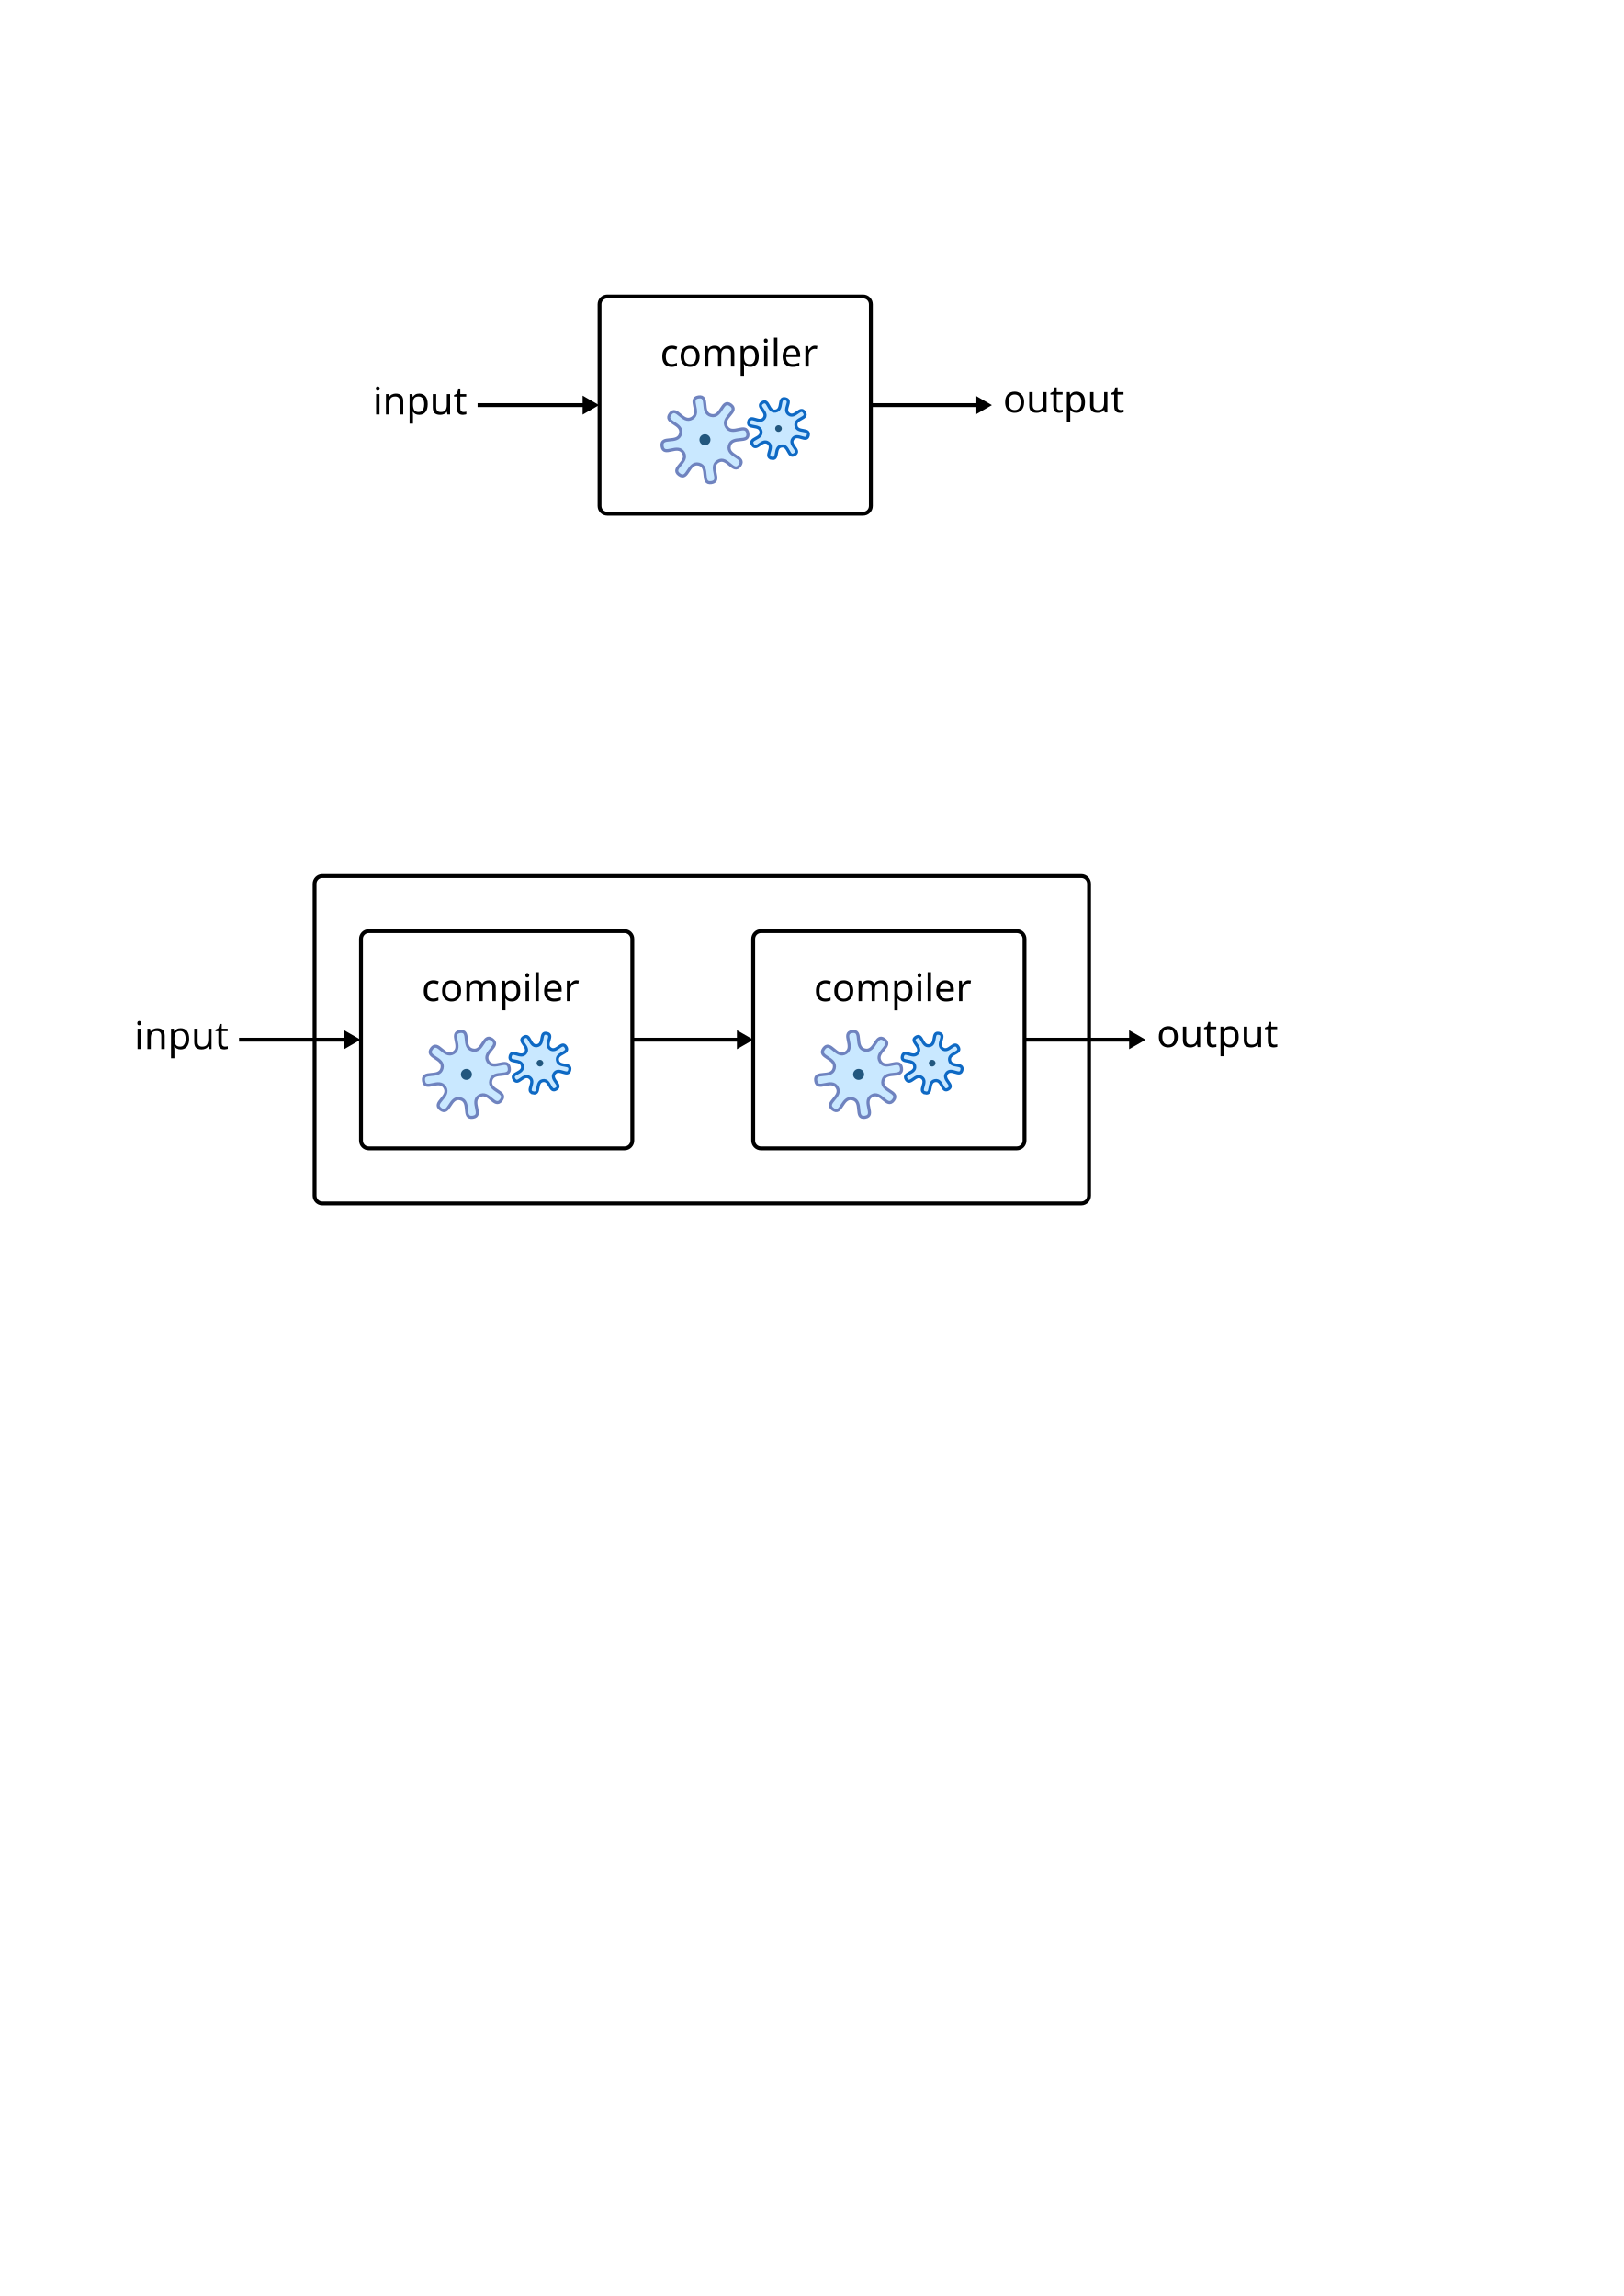
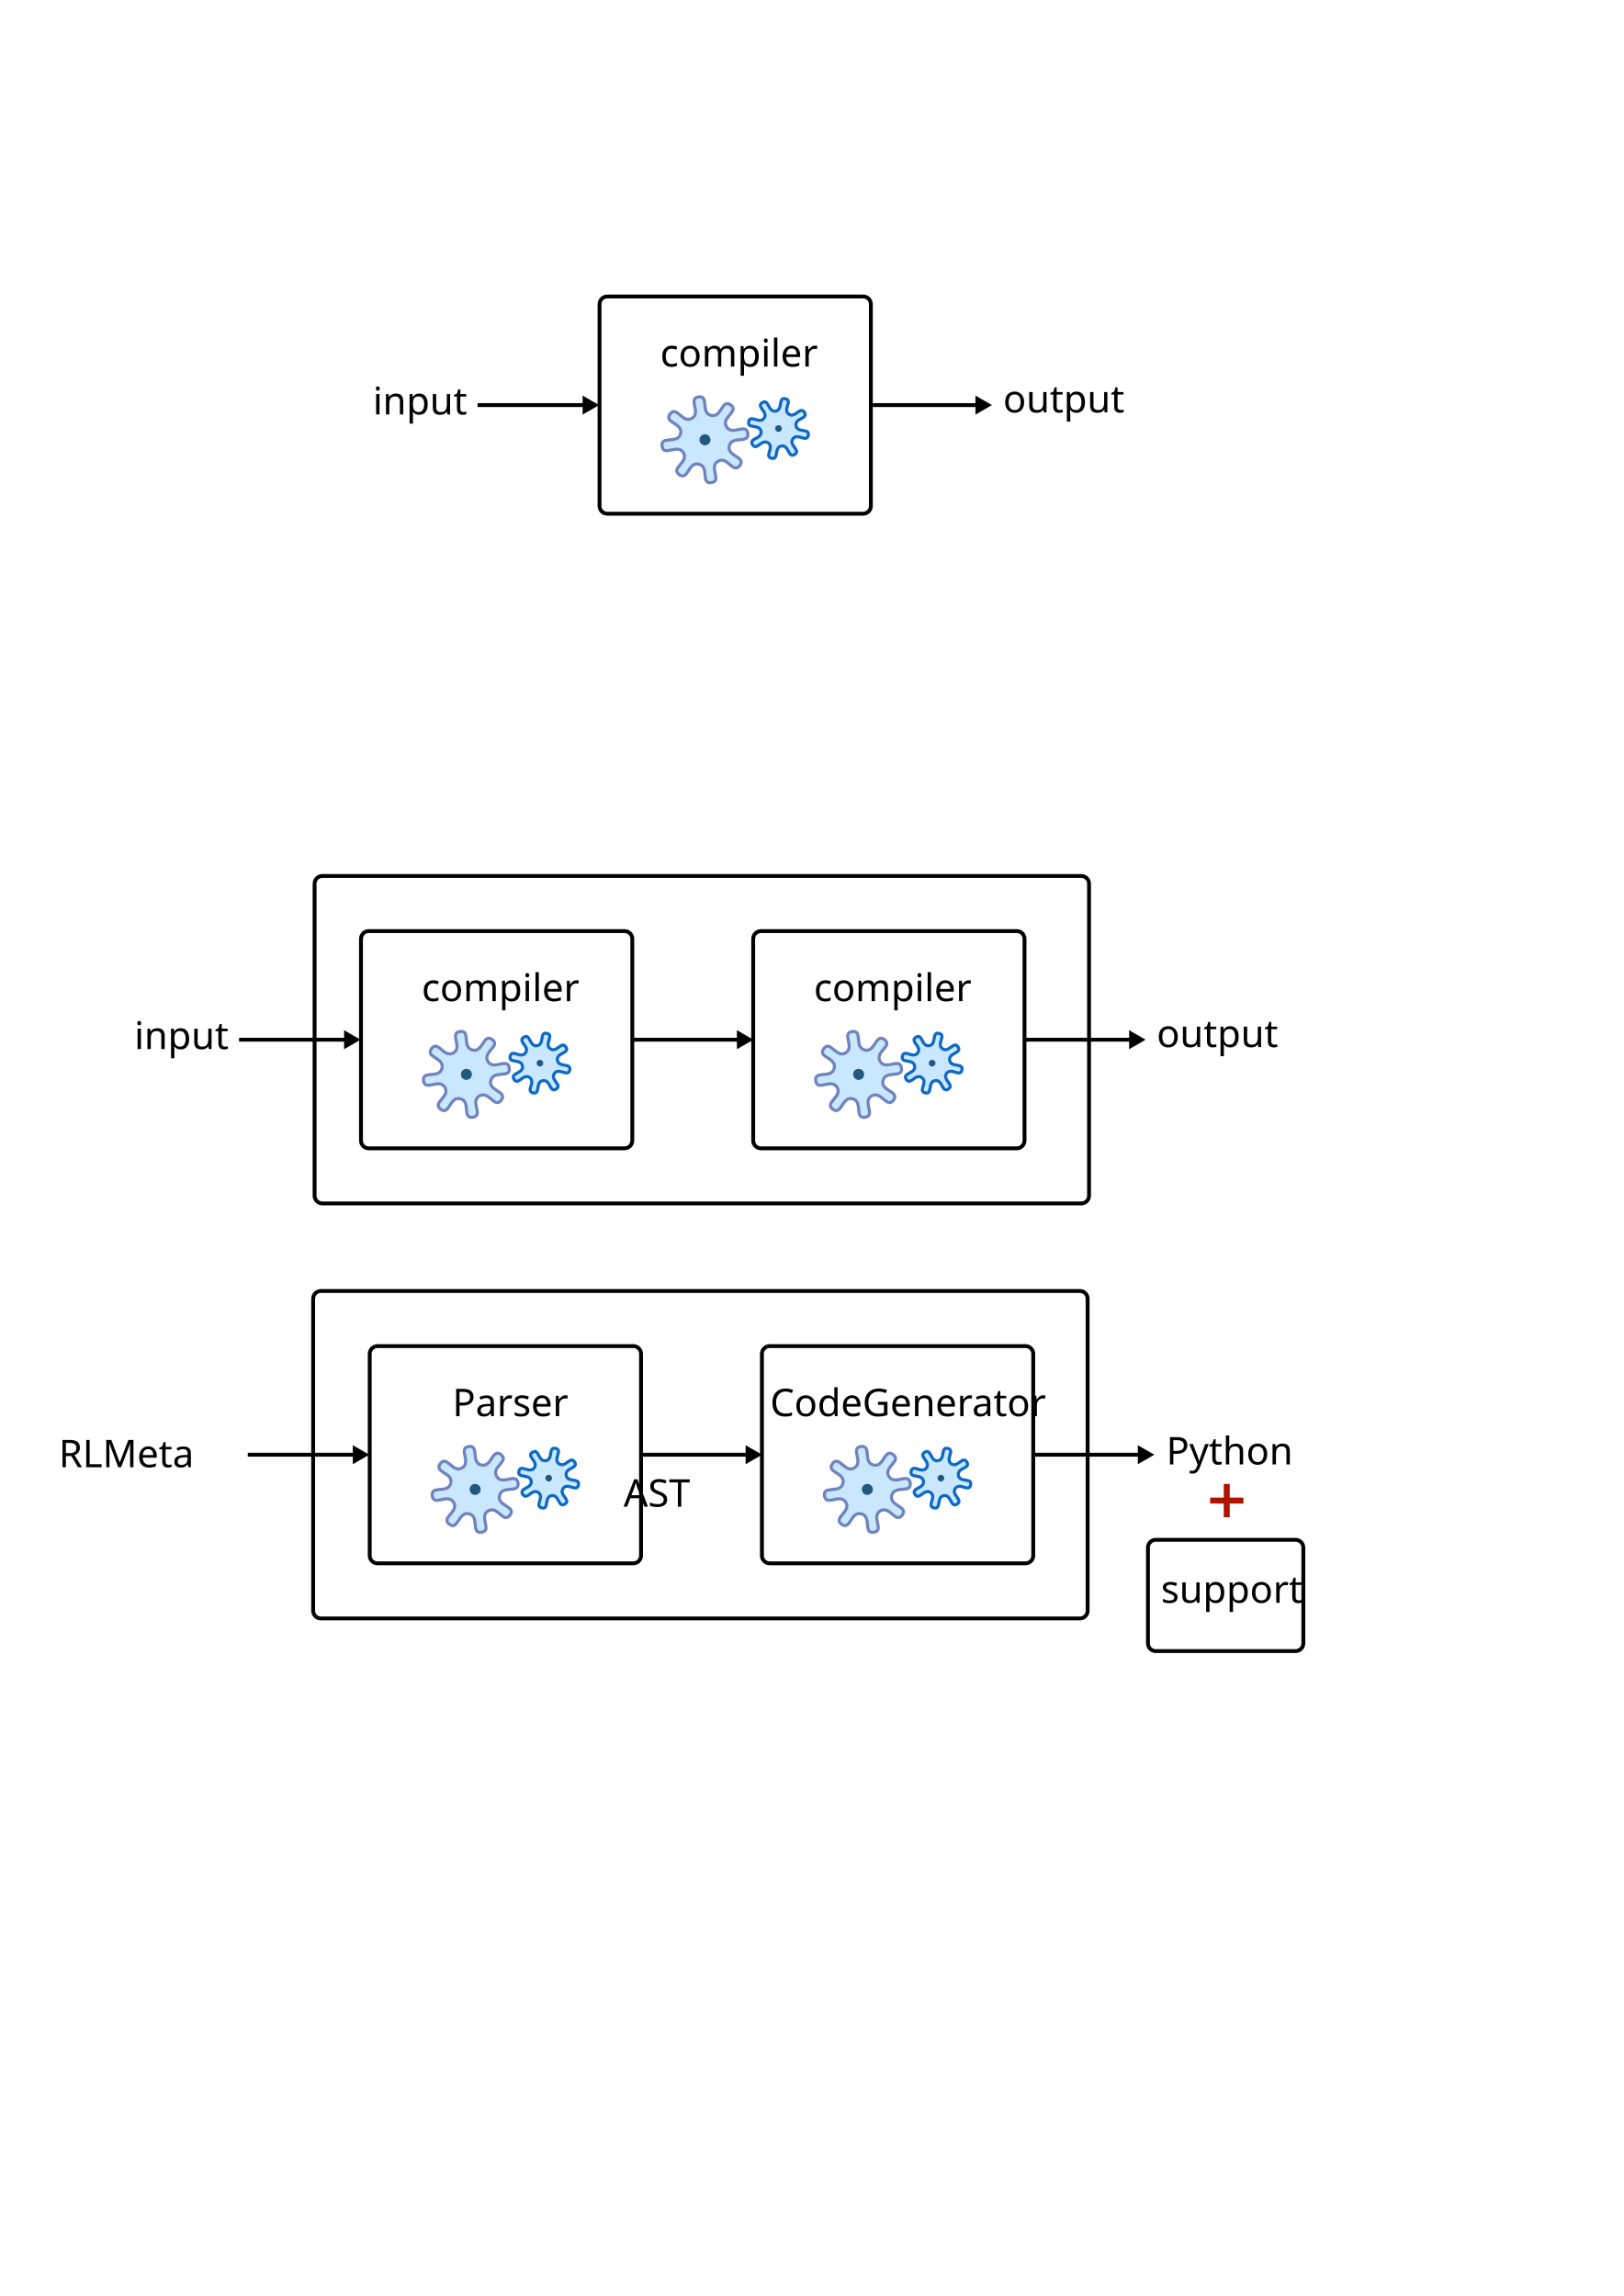
<svg xmlns="http://www.w3.org/2000/svg" width="210mm" height="297mm" viewBox="0 0 210 297" version="1.1" id="svg8">
  <defs id="defs2">
+     <marker orient="auto" refY="0.0" refX="0.0" id="marker4794" style="overflow:visible">
+       <path id="path4792" d="M 5.77,0.0 L -2.88,5.0 L -2.88,-5.0 L 5.77,0.0 z " style="fill-rule:evenodd;stroke:#000000;stroke-width:1pt;stroke-opacity:1;fill:#000000;fill-opacity:1" transform="scale(0.4)" />
+     </marker>
+     <marker style="overflow:visible" id="marker4703" refX="0.0" refY="0.0" orient="auto">
+       <path transform="scale(0.4)" style="fill-rule:evenodd;stroke:#000000;stroke-width:1pt;stroke-opacity:1;fill:#000000;fill-opacity:1" d="M 5.77,0.0 L -2.88,5.0 L -2.88,-5.0 L 5.77,0.0 z " id="path4701" />
+     </marker>
+     <marker style="overflow:visible" id="marker4533" refX="0.0" refY="0.0" orient="auto">
+       <path transform="scale(0.4)" style="fill-rule:evenodd;stroke:#000000;stroke-width:1pt;stroke-opacity:1;fill:#000000;fill-opacity:1" d="M 5.77,0.0 L -2.88,5.0 L -2.88,-5.0 L 5.77,0.0 z " id="path4531" />
+     </marker>
    <marker orient="auto" refY="0.0" refX="0.0" id="marker7559" style="overflow:visible">
      <path id="path7557" d="M 5.77,0.0 L -2.88,5.0 L -2.88,-5.0 L 5.77,0.0 z " style="fill-rule:evenodd;stroke:#000000;stroke-width:1pt;stroke-opacity:1;fill:#000000;fill-opacity:1" transform="scale(0.4)" />
    </marker>
    <marker style="overflow:visible" id="marker7549" refX="0.0" refY="0.0" orient="auto">
      <path transform="scale(0.4)" style="fill-rule:evenodd;stroke:#000000;stroke-width:1pt;stroke-opacity:1;fill:#000000;fill-opacity:1" d="M 5.77,0.0 L -2.88,5.0 L -2.88,-5.0 L 5.77,0.0 z " id="path7547" />
    </marker>
    <marker orient="auto" refY="0.0" refX="0.0" id="marker7486" style="overflow:visible">
      <path id="path7484" d="M 5.77,0.0 L -2.88,5.0 L -2.88,-5.0 L 5.77,0.0 z " style="fill-rule:evenodd;stroke:#000000;stroke-width:1pt;stroke-opacity:1;fill:#000000;fill-opacity:1" transform="scale(0.4)" />
    </marker>
    <marker style="overflow:visible" id="marker6704" refX="0.0" refY="0.0" orient="auto">
      <path transform="scale(0.4)" style="fill-rule:evenodd;stroke:#000000;stroke-width:1pt;stroke-opacity:1;fill:#000000;fill-opacity:1" d="M 5.77,0.0 L -2.88,5.0 L -2.88,-5.0 L 5.77,0.0 z " id="path6702" />
    </marker>
    <marker style="overflow:visible" id="marker4810" refX="0.0" refY="0.0" orient="auto">
      <path transform="scale(0.4)" style="fill-rule:evenodd;stroke:#000000;stroke-width:1pt;stroke-opacity:1;fill:#000000;fill-opacity:1" d="M 5.77,0.0 L -2.88,5.0 L -2.88,-5.0 L 5.77,0.0 z " id="path4808" />
    </marker>
    <marker orient="auto" refY="0.0" refX="0.0" id="TriangleOutM" style="overflow:visible">
      <path id="path4437" d="M 5.77,0.0 L -2.88,5.0 L -2.88,-5.0 L 5.77,0.0 z " style="fill-rule:evenodd;stroke:#000000;stroke-width:1pt;stroke-opacity:1;fill:#000000;fill-opacity:1" transform="scale(0.4)" />
    </marker>
    <marker orient="auto" refY="0.0" refX="0.0" id="marker4576" style="overflow:visible;">
      <path id="path4574" style="fill-rule:evenodd;stroke-width:0.625;stroke-linejoin:round;stroke:#000000;stroke-opacity:1;fill:#000000;fill-opacity:1" d="M 8.719,4.034 L -2.207,0.016 L 8.719,-4.002 C 6.973,-1.63 6.983,1.616 8.719,4.034 z " transform="scale(1.1) rotate(180) translate(1,0)" />
    </marker>
    <marker orient="auto" refY="0.0" refX="0.0" id="Arrow2Lend" style="overflow:visible;">
      <path id="path4313" style="fill-rule:evenodd;stroke-width:0.625;stroke-linejoin:round;stroke:#000000;stroke-opacity:1;fill:#000000;fill-opacity:1" d="M 8.719,4.034 L -2.207,0.016 L 8.719,-4.002 C 6.973,-1.63 6.983,1.616 8.719,4.034 z " transform="scale(1.1) rotate(180) translate(1,0)" />
    </marker>
  </defs>
  <g id="layer1">
    <g id="g7396" transform="translate(0.07142421,-25.49081)">
      <rect ry="1" rx="1" y="63.841" x="77.47" height="28.1" width="35.09" id="rect4286" style="fill:none;stroke:#000000;stroke-width:0.5;stroke-miterlimit:4;stroke-dasharray:none" />
      <path id="path4290" d="m 61.697,77.892 h 14.294" style="fill:none;fill-rule:evenodd;stroke:#000000;stroke-width:0.5;stroke-linecap:butt;stroke-linejoin:miter;stroke-miterlimit:4;stroke-dasharray:none;stroke-opacity:1;marker-end:url(#TriangleOutM)" />
      <path style="fill:none;fill-rule:evenodd;stroke:#000000;stroke-width:0.5;stroke-linecap:butt;stroke-linejoin:miter;stroke-miterlimit:4;stroke-dasharray:none;stroke-opacity:1;marker-end:url(#marker4810)" d="m 112.503,77.892 h 14.294" id="path4806" />
      <text id="text6676" y="79.102" x="48.153" style="font-style:normal;font-variant:normal;font-weight:normal;font-stretch:normal;font-size:4.939px;line-height:125%;font-family:'Abyssinica SIL';-inkscape-font-specification:'Abyssinica SIL, Normal';font-variant-ligatures:normal;font-variant-caps:normal;font-variant-numeric:normal;font-feature-settings:normal;text-align:start;letter-spacing:0px;word-spacing:0px;writing-mode:lr-tb;text-anchor:start;fill:#000000;fill-opacity:1;stroke:none;stroke-width:0.265px;stroke-linecap:butt;stroke-linejoin:miter;stroke-opacity:1" xml:space="preserve">
        <tspan style="font-style:normal;font-variant:normal;font-weight:normal;font-stretch:normal;font-size:4.939px;font-family:'Abyssinica SIL';-inkscape-font-specification:'Abyssinica SIL, Normal';font-variant-ligatures:normal;font-variant-caps:normal;font-variant-numeric:normal;font-feature-settings:normal;text-align:start;writing-mode:lr-tb;text-anchor:start;stroke-width:0.265px" y="79.102" x="48.153" id="tspan6674">input</tspan>
      </text>
      <text xml:space="preserve" style="font-style:normal;font-variant:normal;font-weight:normal;font-stretch:normal;font-size:4.939px;line-height:125%;font-family:'Abyssinica SIL';-inkscape-font-specification:'Abyssinica SIL, Normal';font-variant-ligatures:normal;font-variant-caps:normal;font-variant-numeric:normal;font-feature-settings:normal;text-align:start;letter-spacing:0px;word-spacing:0px;writing-mode:lr-tb;text-anchor:start;fill:#000000;fill-opacity:1;stroke:none;stroke-width:0.265px;stroke-linecap:butt;stroke-linejoin:miter;stroke-opacity:1" x="129.663" y="78.843" id="text6680">
        <tspan id="tspan6678" x="129.663" y="78.843" style="font-style:normal;font-variant:normal;font-weight:normal;font-stretch:normal;font-size:4.939px;font-family:'Abyssinica SIL';-inkscape-font-specification:'Abyssinica SIL, Normal';font-variant-ligatures:normal;font-variant-caps:normal;font-variant-numeric:normal;font-feature-settings:normal;text-align:start;writing-mode:lr-tb;text-anchor:start;stroke-width:0.265px">output</tspan>
      </text>
      <text xml:space="preserve" style="font-style:normal;font-variant:normal;font-weight:normal;font-stretch:normal;font-size:4.939px;line-height:125%;font-family:'Abyssinica SIL';-inkscape-font-specification:'Abyssinica SIL, Normal';font-variant-ligatures:normal;font-variant-caps:normal;font-variant-numeric:normal;font-feature-settings:normal;text-align:start;letter-spacing:0px;word-spacing:0px;writing-mode:lr-tb;text-anchor:start;fill:#000000;fill-opacity:1;stroke:none;stroke-width:0.265px;stroke-linecap:butt;stroke-linejoin:miter;stroke-opacity:1" x="85.322" y="72.904" id="text7072">
        <tspan id="tspan7070" x="85.322" y="72.904" style="font-style:normal;font-variant:normal;font-weight:normal;font-stretch:normal;font-size:4.939px;font-family:'Abyssinica SIL';-inkscape-font-specification:'Abyssinica SIL, Normal';font-variant-ligatures:normal;font-variant-caps:normal;font-variant-numeric:normal;font-feature-settings:normal;text-align:start;writing-mode:lr-tb;text-anchor:start;stroke-width:0.265px">compiler</tspan>
      </text>
      <g transform="translate(0.4066524,-0.8889361)" id="g7112">
        <g id="g7102">
          <g id="g7086">
            <path style="fill:#c9e8ff;fill-opacity:1;stroke:#6f83bf;stroke-width:0.4;stroke-miterlimit:4;stroke-dasharray:none;stroke-opacity:1" id="path7074" d="m 91.528,88.811 c -1.426,0.214 -0.217,-2.041 -1.617,-2.389 -1.4,-0.348 -1.388,2.21 -2.547,1.353 -1.16,-0.857 1.289,-1.597 0.546,-2.832 -0.744,-1.236 -2.544,0.582 -2.758,-0.844 -0.214,-1.426 2.041,-0.217 2.389,-1.617 0.348,-1.4 -2.21,-1.388 -1.353,-2.547 0.857,-1.16 1.597,1.289 2.832,0.546 1.236,-0.744 -0.582,-2.544 0.844,-2.758 1.426,-0.214 0.217,2.041 1.617,2.389 1.4,0.348 1.388,-2.21 2.547,-1.353 1.16,0.857 -1.289,1.597 -0.546,2.832 0.744,1.236 2.544,-0.582 2.758,0.844 0.214,1.426 -2.041,0.217 -2.389,1.617 -0.348,1.4 2.21,1.388 1.353,2.547 -0.857,1.16 -1.597,-1.289 -2.832,-0.546 -1.236,0.744 0.582,2.544 -0.844,2.758 z" />
          </g>
          <circle r="0.712" cy="83.266" cx="90.696" id="path7078" style="fill:#22577e;fill-opacity:1;stroke:none;stroke-width:0.4;stroke-miterlimit:4;stroke-dasharray:none;stroke-opacity:1" />
        </g>
        <g id="g7097">
          <g id="g7083">
            <path d="M 98.927,85.738 C 98.006,85.876 98.787,84.421 97.883,84.196 96.98,83.972 96.988,85.623 96.24,85.07 c -0.749,-0.553 0.832,-1.03 0.352,-1.828 -0.48,-0.797 -1.642,0.375 -1.78,-0.545 -0.138,-0.92 1.317,-0.14 1.542,-1.043 0.225,-0.903 -1.426,-0.895 -0.873,-1.644 0.553,-0.749 1.03,0.832 1.828,0.352 0.797,-0.48 -0.375,-1.642 0.545,-1.78 0.92,-0.138 0.14,1.317 1.043,1.542 0.903,0.225 0.895,-1.426 1.644,-0.873 0.749,0.553 -0.832,1.03 -0.352,1.828 0.48,0.797 1.642,-0.375 1.78,0.545 0.138,0.92 -1.317,0.14 -1.542,1.043 -0.225,0.903 1.426,0.895 0.873,1.644 -0.553,0.749 -1.03,-0.832 -1.828,-0.352 -0.797,0.48 0.375,1.642 -0.545,1.78 z" id="path7076" style="fill:#c9e8ff;fill-opacity:1;stroke:#0e69c4;stroke-width:0.366;stroke-miterlimit:4;stroke-dasharray:none;stroke-opacity:1" transform="matrix(1.015629,0.4018545,-0.4018545,1.015629,33.29546,-41.17063)" />
          </g>
          <circle style="fill:#22577e;fill-opacity:1;stroke:none;stroke-width:0.4;stroke-miterlimit:4;stroke-dasharray:none;stroke-opacity:1" id="circle7080" cx="100.207" cy="81.812" r="0.433" />
        </g>
      </g>
    </g>
    <g id="g7681" transform="translate(0,-0.7974978)">
      <g transform="translate(0,-0.2492142)" id="g7583">
        <rect ry="1" rx="1" y="121.488" x="46.689" height="28.1" width="35.09" id="rect7398" style="fill:none;stroke:#000000;stroke-width:0.5;stroke-miterlimit:4;stroke-dasharray:none" />
        <path id="path7400" d="m 30.917,135.538 h 14.294" style="fill:none;fill-rule:evenodd;stroke:#000000;stroke-width:0.5;stroke-linecap:butt;stroke-linejoin:miter;stroke-miterlimit:4;stroke-dasharray:none;stroke-opacity:1;marker-end:url(#marker7549)" />
        <path style="fill:none;fill-rule:evenodd;stroke:#000000;stroke-width:0.5;stroke-linecap:butt;stroke-linejoin:miter;stroke-miterlimit:4;stroke-dasharray:none;stroke-opacity:1;marker-end:url(#marker7559)" d="m 81.722,135.538 h 14.294" id="path7402" />
        <text id="text7406" y="136.749" x="17.373" style="font-style:normal;font-variant:normal;font-weight:normal;font-stretch:normal;font-size:4.939px;line-height:125%;font-family:'Abyssinica SIL';-inkscape-font-specification:'Abyssinica SIL, Normal';font-variant-ligatures:normal;font-variant-caps:normal;font-variant-numeric:normal;font-feature-settings:normal;text-align:start;letter-spacing:0px;word-spacing:0px;writing-mode:lr-tb;text-anchor:start;fill:#000000;fill-opacity:1;stroke:none;stroke-width:0.265px;stroke-linecap:butt;stroke-linejoin:miter;stroke-opacity:1" xml:space="preserve">
          <tspan style="font-style:normal;font-variant:normal;font-weight:normal;font-stretch:normal;font-size:4.939px;font-family:'Abyssinica SIL';-inkscape-font-specification:'Abyssinica SIL, Normal';font-variant-ligatures:normal;font-variant-caps:normal;font-variant-numeric:normal;font-feature-settings:normal;text-align:start;writing-mode:lr-tb;text-anchor:start;stroke-width:0.265px" y="136.749" x="17.373" id="tspan7404">input</tspan>
        </text>
        <text xml:space="preserve" style="font-style:normal;font-variant:normal;font-weight:normal;font-stretch:normal;font-size:4.939px;line-height:125%;font-family:'Abyssinica SIL';-inkscape-font-specification:'Abyssinica SIL, Normal';font-variant-ligatures:normal;font-variant-caps:normal;font-variant-numeric:normal;font-feature-settings:normal;text-align:start;letter-spacing:0px;word-spacing:0px;writing-mode:lr-tb;text-anchor:start;fill:#000000;fill-opacity:1;stroke:none;stroke-width:0.265px;stroke-linecap:butt;stroke-linejoin:miter;stroke-opacity:1" x="54.542" y="130.551" id="text7414">
          <tspan id="tspan7412" x="54.542" y="130.551" style="font-style:normal;font-variant:normal;font-weight:normal;font-stretch:normal;font-size:4.939px;font-family:'Abyssinica SIL';-inkscape-font-specification:'Abyssinica SIL, Normal';font-variant-ligatures:normal;font-variant-caps:normal;font-variant-numeric:normal;font-feature-settings:normal;text-align:start;writing-mode:lr-tb;text-anchor:start;stroke-width:0.265px">compiler</tspan>
        </text>
        <g transform="translate(-30.37377,56.75774)" id="g7432">
          <g id="g7422">
            <g id="g7418">
              <path style="fill:#c9e8ff;fill-opacity:1;stroke:#6f83bf;stroke-width:0.4;stroke-miterlimit:4;stroke-dasharray:none;stroke-opacity:1" id="path7416" d="m 91.528,88.811 c -1.426,0.214 -0.217,-2.041 -1.617,-2.389 -1.4,-0.348 -1.388,2.21 -2.547,1.353 -1.16,-0.857 1.289,-1.597 0.546,-2.832 -0.744,-1.236 -2.544,0.582 -2.758,-0.844 -0.214,-1.426 2.041,-0.217 2.389,-1.617 0.348,-1.4 -2.21,-1.388 -1.353,-2.547 0.857,-1.16 1.597,1.289 2.832,0.546 1.236,-0.744 -0.582,-2.544 0.844,-2.758 1.426,-0.214 0.217,2.041 1.617,2.389 1.4,0.348 1.388,-2.21 2.547,-1.353 1.16,0.857 -1.289,1.597 -0.546,2.832 0.744,1.236 2.544,-0.582 2.758,0.844 0.214,1.426 -2.041,0.217 -2.389,1.617 -0.348,1.4 2.21,1.388 1.353,2.547 -0.857,1.16 -1.597,-1.289 -2.832,-0.546 -1.236,0.744 0.582,2.544 -0.844,2.758 z" />
            </g>
            <circle r="0.712" cy="83.266" cx="90.696" id="circle7420" style="fill:#22577e;fill-opacity:1;stroke:none;stroke-width:0.4;stroke-miterlimit:4;stroke-dasharray:none;stroke-opacity:1" />
          </g>
          <g id="g7430">
            <g id="g7426">
              <path d="M 98.927,85.738 C 98.006,85.876 98.787,84.421 97.883,84.196 96.98,83.972 96.988,85.623 96.24,85.07 c -0.749,-0.553 0.832,-1.03 0.352,-1.828 -0.48,-0.797 -1.642,0.375 -1.78,-0.545 -0.138,-0.92 1.317,-0.14 1.542,-1.043 0.225,-0.903 -1.426,-0.895 -0.873,-1.644 0.553,-0.749 1.03,0.832 1.828,0.352 0.797,-0.48 -0.375,-1.642 0.545,-1.78 0.92,-0.138 0.14,1.317 1.043,1.542 0.903,0.225 0.895,-1.426 1.644,-0.873 0.749,0.553 -0.832,1.03 -0.352,1.828 0.48,0.797 1.642,-0.375 1.78,0.545 0.138,0.92 -1.317,0.14 -1.542,1.043 -0.225,0.903 1.426,0.895 0.873,1.644 -0.553,0.749 -1.03,-0.832 -1.828,-0.352 -0.797,0.48 0.375,1.642 -0.545,1.78 z" id="path7424" style="fill:#c9e8ff;fill-opacity:1;stroke:#0e69c4;stroke-width:0.366;stroke-miterlimit:4;stroke-dasharray:none;stroke-opacity:1" transform="matrix(1.015629,0.4018545,-0.4018545,1.015629,33.29546,-41.17063)" />
            </g>
            <circle style="fill:#22577e;fill-opacity:1;stroke:none;stroke-width:0.4;stroke-miterlimit:4;stroke-dasharray:none;stroke-opacity:1" id="circle7428" cx="100.207" cy="81.812" r="0.433" />
          </g>
        </g>
      </g>
      <g transform="translate(0,0.2492142)" id="g7509">
        <rect style="fill:none;stroke:#000000;stroke-width:0.5;stroke-miterlimit:4;stroke-dasharray:none" id="rect7454" width="35.09" height="28.1" x="97.414" y="120.99" rx="1" ry="1" />
        <path id="path7456" d="m 132.448,135.04 h 14.294" style="fill:none;fill-rule:evenodd;stroke:#000000;stroke-width:0.5;stroke-linecap:butt;stroke-linejoin:miter;stroke-miterlimit:4;stroke-dasharray:none;stroke-opacity:1;marker-end:url(#marker7486)" />
        <text id="text7460" y="135.991" x="149.608" style="font-style:normal;font-variant:normal;font-weight:normal;font-stretch:normal;font-size:4.939px;line-height:125%;font-family:'Abyssinica SIL';-inkscape-font-specification:'Abyssinica SIL, Normal';font-variant-ligatures:normal;font-variant-caps:normal;font-variant-numeric:normal;font-feature-settings:normal;text-align:start;letter-spacing:0px;word-spacing:0px;writing-mode:lr-tb;text-anchor:start;fill:#000000;fill-opacity:1;stroke:none;stroke-width:0.265px;stroke-linecap:butt;stroke-linejoin:miter;stroke-opacity:1" xml:space="preserve">
          <tspan style="font-style:normal;font-variant:normal;font-weight:normal;font-stretch:normal;font-size:4.939px;font-family:'Abyssinica SIL';-inkscape-font-specification:'Abyssinica SIL, Normal';font-variant-ligatures:normal;font-variant-caps:normal;font-variant-numeric:normal;font-feature-settings:normal;text-align:start;writing-mode:lr-tb;text-anchor:start;stroke-width:0.265px" y="135.991" x="149.608" id="tspan7458">output</tspan>
        </text>
        <text id="text7464" y="130.052" x="105.267" style="font-style:normal;font-variant:normal;font-weight:normal;font-stretch:normal;font-size:4.939px;line-height:125%;font-family:'Abyssinica SIL';-inkscape-font-specification:'Abyssinica SIL, Normal';font-variant-ligatures:normal;font-variant-caps:normal;font-variant-numeric:normal;font-feature-settings:normal;text-align:start;letter-spacing:0px;word-spacing:0px;writing-mode:lr-tb;text-anchor:start;fill:#000000;fill-opacity:1;stroke:none;stroke-width:0.265px;stroke-linecap:butt;stroke-linejoin:miter;stroke-opacity:1" xml:space="preserve">
          <tspan style="font-style:normal;font-variant:normal;font-weight:normal;font-stretch:normal;font-size:4.939px;font-family:'Abyssinica SIL';-inkscape-font-specification:'Abyssinica SIL, Normal';font-variant-ligatures:normal;font-variant-caps:normal;font-variant-numeric:normal;font-feature-settings:normal;text-align:start;writing-mode:lr-tb;text-anchor:start;stroke-width:0.265px" y="130.052" x="105.267" id="tspan7462">compiler</tspan>
        </text>
        <g id="g7482" transform="translate(20.35163,56.25932)">
          <g id="g7472">
            <g id="g7468">
              <path d="m 91.528,88.811 c -1.426,0.214 -0.217,-2.041 -1.617,-2.389 -1.4,-0.348 -1.388,2.21 -2.547,1.353 -1.16,-0.857 1.289,-1.597 0.546,-2.832 -0.744,-1.236 -2.544,0.582 -2.758,-0.844 -0.214,-1.426 2.041,-0.217 2.389,-1.617 0.348,-1.4 -2.21,-1.388 -1.353,-2.547 0.857,-1.16 1.597,1.289 2.832,0.546 1.236,-0.744 -0.582,-2.544 0.844,-2.758 1.426,-0.214 0.217,2.041 1.617,2.389 1.4,0.348 1.388,-2.21 2.547,-1.353 1.16,0.857 -1.289,1.597 -0.546,2.832 0.744,1.236 2.544,-0.582 2.758,0.844 0.214,1.426 -2.041,0.217 -2.389,1.617 -0.348,1.4 2.21,1.388 1.353,2.547 -0.857,1.16 -1.597,-1.289 -2.832,-0.546 -1.236,0.744 0.582,2.544 -0.844,2.758 z" id="path7466" style="fill:#c9e8ff;fill-opacity:1;stroke:#6f83bf;stroke-width:0.4;stroke-miterlimit:4;stroke-dasharray:none;stroke-opacity:1" />
            </g>
            <circle style="fill:#22577e;fill-opacity:1;stroke:none;stroke-width:0.4;stroke-miterlimit:4;stroke-dasharray:none;stroke-opacity:1" id="circle7470" cx="90.696" cy="83.266" r="0.712" />
          </g>
          <g id="g7480">
            <g id="g7476">
              <path transform="matrix(1.015629,0.4018545,-0.4018545,1.015629,33.29546,-41.17063)" style="fill:#c9e8ff;fill-opacity:1;stroke:#0e69c4;stroke-width:0.366;stroke-miterlimit:4;stroke-dasharray:none;stroke-opacity:1" id="path7474" d="M 98.927,85.738 C 98.006,85.876 98.787,84.421 97.883,84.196 96.98,83.972 96.988,85.623 96.24,85.07 c -0.749,-0.553 0.832,-1.03 0.352,-1.828 -0.48,-0.797 -1.642,0.375 -1.78,-0.545 -0.138,-0.92 1.317,-0.14 1.542,-1.043 0.225,-0.903 -1.426,-0.895 -0.873,-1.644 0.553,-0.749 1.03,0.832 1.828,0.352 0.797,-0.48 -0.375,-1.642 0.545,-1.78 0.92,-0.138 0.14,1.317 1.043,1.542 0.903,0.225 0.895,-1.426 1.644,-0.873 0.749,0.553 -0.832,1.03 -0.352,1.828 0.48,0.797 1.642,-0.375 1.78,0.545 0.138,0.92 -1.317,0.14 -1.542,1.043 -0.225,0.903 1.426,0.895 0.873,1.644 -0.553,0.749 -1.03,-0.832 -1.828,-0.352 -0.797,0.48 0.375,1.642 -0.545,1.78 z" />
            </g>
            <circle r="0.433" cy="81.812" cx="100.207" id="circle7478" style="fill:#22577e;fill-opacity:1;stroke:none;stroke-width:0.4;stroke-miterlimit:4;stroke-dasharray:none;stroke-opacity:1" />
          </g>
        </g>
      </g>
    </g>
    <rect style="fill:none;stroke:#000000;stroke-width:0.5;stroke-miterlimit:4;stroke-dasharray:none" id="rect7398-7" width="100.165" height="42.356" x="40.686" y="113.314" rx="1" ry="1" />
+     <g id="g4950" transform="translate(1.811628,3.529454)">
+       <g id="g4847">
+         <rect style="fill:none;stroke:#000000;stroke-width:0.5;stroke-miterlimit:4;stroke-dasharray:none" id="rect4382" width="35.09" height="28.1" x="46.006" y="170.596" rx="1" ry="1" />
+         <path style="fill:none;fill-rule:evenodd;stroke:#000000;stroke-width:0.5;stroke-linecap:butt;stroke-linejoin:miter;stroke-miterlimit:4;stroke-dasharray:none;stroke-opacity:1;marker-end:url(#marker4794)" d="m 30.234,184.646 h 14.294" id="path4384" />
+         <path id="path4386" d="m 81.04,184.646 h 14.294" style="fill:none;fill-rule:evenodd;stroke:#000000;stroke-width:0.5;stroke-linecap:butt;stroke-linejoin:miter;stroke-miterlimit:4;stroke-dasharray:none;stroke-opacity:1;marker-end:url(#marker4533)" />
+         <text xml:space="preserve" style="font-style:normal;font-variant:normal;font-weight:normal;font-stretch:normal;font-size:4.939px;line-height:125%;font-family:'Abyssinica SIL';-inkscape-font-specification:'Abyssinica SIL, Normal';font-variant-ligatures:normal;font-variant-caps:normal;font-variant-numeric:normal;font-feature-settings:normal;text-align:start;letter-spacing:0px;word-spacing:0px;writing-mode:lr-tb;text-anchor:start;fill:#000000;fill-opacity:1;stroke:none;stroke-width:0.265px;stroke-linecap:butt;stroke-linejoin:miter;stroke-opacity:1" x="20.31" y="186.263" id="text4390">
+           <tspan x="20.31" y="186.263" style="font-style:normal;font-variant:normal;font-weight:normal;font-stretch:normal;font-size:4.939px;font-family:'Abyssinica SIL';-inkscape-font-specification:'Abyssinica SIL, Normal';font-variant-ligatures:normal;font-variant-caps:normal;font-variant-numeric:normal;font-feature-settings:normal;text-align:center;writing-mode:lr-tb;text-anchor:middle;stroke-width:0.265px" id="tspan4459">RLMeta</tspan>
+         </text>
+         <text id="text4394" y="179.658" x="56.699" style="font-style:normal;font-variant:normal;font-weight:normal;font-stretch:normal;font-size:4.939px;line-height:125%;font-family:'Abyssinica SIL';-inkscape-font-specification:'Abyssinica SIL, Normal';font-variant-ligatures:normal;font-variant-caps:normal;font-variant-numeric:normal;font-feature-settings:normal;text-align:start;letter-spacing:0px;word-spacing:0px;writing-mode:lr-tb;text-anchor:start;fill:#000000;fill-opacity:1;stroke:none;stroke-width:0.265px;stroke-linecap:butt;stroke-linejoin:miter;stroke-opacity:1" xml:space="preserve">
+           <tspan style="font-style:normal;font-variant:normal;font-weight:normal;font-stretch:normal;font-size:4.939px;font-family:'Abyssinica SIL';-inkscape-font-specification:'Abyssinica SIL, Normal';font-variant-ligatures:normal;font-variant-caps:normal;font-variant-numeric:normal;font-feature-settings:normal;text-align:start;writing-mode:lr-tb;text-anchor:start;stroke-width:0.265px" y="179.658" x="56.699" id="tspan4392">Parser</tspan>
+         </text>
+         <g id="g4412" transform="translate(-31.05654,105.8651)">
+           <g id="g4402">
+             <g id="g4398">
+               <path d="m 91.528,88.811 c -1.426,0.214 -0.217,-2.041 -1.617,-2.389 -1.4,-0.348 -1.388,2.21 -2.547,1.353 -1.16,-0.857 1.289,-1.597 0.546,-2.832 -0.744,-1.236 -2.544,0.582 -2.758,-0.844 -0.214,-1.426 2.041,-0.217 2.389,-1.617 0.348,-1.4 -2.21,-1.388 -1.353,-2.547 0.857,-1.16 1.597,1.289 2.832,0.546 1.236,-0.744 -0.582,-2.544 0.844,-2.758 1.426,-0.214 0.217,2.041 1.617,2.389 1.4,0.348 1.388,-2.21 2.547,-1.353 1.16,0.857 -1.289,1.597 -0.546,2.832 0.744,1.236 2.544,-0.582 2.758,0.844 0.214,1.426 -2.041,0.217 -2.389,1.617 -0.348,1.4 2.21,1.388 1.353,2.547 -0.857,1.16 -1.597,-1.289 -2.832,-0.546 -1.236,0.744 0.582,2.544 -0.844,2.758 z" id="path4396" style="fill:#c9e8ff;fill-opacity:1;stroke:#6f83bf;stroke-width:0.4;stroke-miterlimit:4;stroke-dasharray:none;stroke-opacity:1" />
+             </g>
+             <circle style="fill:#22577e;fill-opacity:1;stroke:none;stroke-width:0.4;stroke-miterlimit:4;stroke-dasharray:none;stroke-opacity:1" id="circle4400" cx="90.696" cy="83.266" r="0.712" />
+           </g>
+           <g id="g4410">
+             <g id="g4406">
+               <path transform="matrix(1.015629,0.4018545,-0.4018545,1.015629,33.29546,-41.17063)" style="fill:#c9e8ff;fill-opacity:1;stroke:#0e69c4;stroke-width:0.366;stroke-miterlimit:4;stroke-dasharray:none;stroke-opacity:1" id="path4404" d="M 98.927,85.738 C 98.006,85.876 98.787,84.421 97.883,84.196 96.98,83.972 96.988,85.623 96.24,85.07 c -0.749,-0.553 0.832,-1.03 0.352,-1.828 -0.48,-0.797 -1.642,0.375 -1.78,-0.545 -0.138,-0.92 1.317,-0.14 1.542,-1.043 0.225,-0.903 -1.426,-0.895 -0.873,-1.644 0.553,-0.749 1.03,0.832 1.828,0.352 0.797,-0.48 -0.375,-1.642 0.545,-1.78 0.92,-0.138 0.14,1.317 1.043,1.542 0.903,0.225 0.895,-1.426 1.644,-0.873 0.749,0.553 -0.832,1.03 -0.352,1.828 0.48,0.797 1.642,-0.375 1.78,0.545 0.138,0.92 -1.317,0.14 -1.542,1.043 -0.225,0.903 1.426,0.895 0.873,1.644 -0.553,0.749 -1.03,-0.832 -1.828,-0.352 -0.797,0.48 0.375,1.642 -0.545,1.78 z" />
+             </g>
+             <circle r="0.433" cy="81.812" cx="100.207" id="circle4408" style="fill:#22577e;fill-opacity:1;stroke:none;stroke-width:0.4;stroke-miterlimit:4;stroke-dasharray:none;stroke-opacity:1" />
+           </g>
+         </g>
+         <rect ry="1" rx="1" y="170.596" x="96.732" height="28.1" width="35.09" id="rect4416" style="fill:none;stroke:#000000;stroke-width:0.5;stroke-miterlimit:4;stroke-dasharray:none" />
+         <path style="fill:none;fill-rule:evenodd;stroke:#000000;stroke-width:0.5;stroke-linecap:butt;stroke-linejoin:miter;stroke-miterlimit:4;stroke-dasharray:none;stroke-opacity:1;marker-end:url(#marker4703)" d="m 131.765,184.646 h 14.294" id="path4418" />
+         <text xml:space="preserve" style="font-style:normal;font-variant:normal;font-weight:normal;font-stretch:normal;font-size:4.939px;line-height:125%;font-family:'Abyssinica SIL';-inkscape-font-specification:'Abyssinica SIL, Normal';font-variant-ligatures:normal;font-variant-caps:normal;font-variant-numeric:normal;font-feature-settings:normal;text-align:start;letter-spacing:0px;word-spacing:0px;writing-mode:lr-tb;text-anchor:start;fill:#000000;fill-opacity:1;stroke:none;stroke-width:0.265px;stroke-linecap:butt;stroke-linejoin:miter;stroke-opacity:1" x="149.018" y="185.9" id="text4422">
+           <tspan id="tspan4420" x="149.018" y="185.9" style="font-style:normal;font-variant:normal;font-weight:normal;font-stretch:normal;font-size:4.939px;font-family:'Abyssinica SIL';-inkscape-font-specification:'Abyssinica SIL, Normal';font-variant-ligatures:normal;font-variant-caps:normal;font-variant-numeric:normal;font-feature-settings:normal;text-align:start;writing-mode:lr-tb;text-anchor:start;stroke-width:0.265px">Python</tspan>
+         </text>
+         <text xml:space="preserve" style="font-style:normal;font-variant:normal;font-weight:normal;font-stretch:normal;font-size:4.939px;line-height:125%;font-family:'Abyssinica SIL';-inkscape-font-specification:'Abyssinica SIL, Normal';font-variant-ligatures:normal;font-variant-caps:normal;font-variant-numeric:normal;font-feature-settings:normal;text-align:start;letter-spacing:0px;word-spacing:0px;writing-mode:lr-tb;text-anchor:start;fill:#000000;fill-opacity:1;stroke:none;stroke-width:0.265px;stroke-linecap:butt;stroke-linejoin:miter;stroke-opacity:1" x="97.796" y="179.658" id="text4426">
+           <tspan id="tspan4424" x="97.796" y="179.658" style="font-style:normal;font-variant:normal;font-weight:normal;font-stretch:normal;font-size:4.939px;font-family:'Abyssinica SIL';-inkscape-font-specification:'Abyssinica SIL, Normal';font-variant-ligatures:normal;font-variant-caps:normal;font-variant-numeric:normal;font-feature-settings:normal;text-align:start;writing-mode:lr-tb;text-anchor:start;stroke-width:0.265px">CodeGenerator</tspan>
+         </text>
+         <g transform="translate(19.66886,105.8651)" id="g4444">
+           <g id="g4434">
+             <g id="g4430">
+               <path style="fill:#c9e8ff;fill-opacity:1;stroke:#6f83bf;stroke-width:0.4;stroke-miterlimit:4;stroke-dasharray:none;stroke-opacity:1" id="path4428" d="m 91.528,88.811 c -1.426,0.214 -0.217,-2.041 -1.617,-2.389 -1.4,-0.348 -1.388,2.21 -2.547,1.353 -1.16,-0.857 1.289,-1.597 0.546,-2.832 -0.744,-1.236 -2.544,0.582 -2.758,-0.844 -0.214,-1.426 2.041,-0.217 2.389,-1.617 0.348,-1.4 -2.21,-1.388 -1.353,-2.547 0.857,-1.16 1.597,1.289 2.832,0.546 1.236,-0.744 -0.582,-2.544 0.844,-2.758 1.426,-0.214 0.217,2.041 1.617,2.389 1.4,0.348 1.388,-2.21 2.547,-1.353 1.16,0.857 -1.289,1.597 -0.546,2.832 0.744,1.236 2.544,-0.582 2.758,0.844 0.214,1.426 -2.041,0.217 -2.389,1.617 -0.348,1.4 2.21,1.388 1.353,2.547 -0.857,1.16 -1.597,-1.289 -2.832,-0.546 -1.236,0.744 0.582,2.544 -0.844,2.758 z" />
+             </g>
+             <circle r="0.712" cy="83.266" cx="90.696" id="circle4432" style="fill:#22577e;fill-opacity:1;stroke:none;stroke-width:0.4;stroke-miterlimit:4;stroke-dasharray:none;stroke-opacity:1" />
+           </g>
+           <g id="g4442">
+             <g id="g4438">
+               <path d="M 98.927,85.738 C 98.006,85.876 98.787,84.421 97.883,84.196 96.98,83.972 96.988,85.623 96.24,85.07 c -0.749,-0.553 0.832,-1.03 0.352,-1.828 -0.48,-0.797 -1.642,0.375 -1.78,-0.545 -0.138,-0.92 1.317,-0.14 1.542,-1.043 0.225,-0.903 -1.426,-0.895 -0.873,-1.644 0.553,-0.749 1.03,0.832 1.828,0.352 0.797,-0.48 -0.375,-1.642 0.545,-1.78 0.92,-0.138 0.14,1.317 1.043,1.542 0.903,0.225 0.895,-1.426 1.644,-0.873 0.749,0.553 -0.832,1.03 -0.352,1.828 0.48,0.797 1.642,-0.375 1.78,0.545 0.138,0.92 -1.317,0.14 -1.542,1.043 -0.225,0.903 1.426,0.895 0.873,1.644 -0.553,0.749 -1.03,-0.832 -1.828,-0.352 -0.797,0.48 0.375,1.642 -0.545,1.78 z" id="path4436" style="fill:#c9e8ff;fill-opacity:1;stroke:#0e69c4;stroke-width:0.366;stroke-miterlimit:4;stroke-dasharray:none;stroke-opacity:1" transform="matrix(1.015629,0.4018545,-0.4018545,1.015629,33.29546,-41.17063)" />
+             </g>
+             <circle style="fill:#22577e;fill-opacity:1;stroke:none;stroke-width:0.4;stroke-miterlimit:4;stroke-dasharray:none;stroke-opacity:1" id="circle4440" cx="100.207" cy="81.812" r="0.433" />
+           </g>
+         </g>
+         <text id="text4514" y="191.367" x="88.926" style="font-style:normal;font-variant:normal;font-weight:normal;font-stretch:normal;font-size:4.939px;line-height:125%;font-family:'Abyssinica SIL';-inkscape-font-specification:'Abyssinica SIL, Normal';font-variant-ligatures:normal;font-variant-caps:normal;font-variant-numeric:normal;font-feature-settings:normal;text-align:start;letter-spacing:0px;word-spacing:0px;writing-mode:lr-tb;text-anchor:start;fill:#000000;fill-opacity:1;stroke:none;stroke-width:0.265px;stroke-linecap:butt;stroke-linejoin:miter;stroke-opacity:1" xml:space="preserve">
+           <tspan id="tspan4512" style="font-style:normal;font-variant:normal;font-weight:normal;font-stretch:normal;font-size:4.939px;font-family:'Abyssinica SIL';-inkscape-font-specification:'Abyssinica SIL, Normal';font-variant-ligatures:normal;font-variant-caps:normal;font-variant-numeric:normal;font-feature-settings:normal;text-align:center;writing-mode:lr-tb;text-anchor:middle;stroke-width:0.265px" y="191.367" x="88.926">AST</tspan>
+         </text>
+       </g>
+       <rect style="fill:none;stroke:#000000;stroke-width:0.5;stroke-miterlimit:4;stroke-dasharray:none" id="rect4784" width="100.165" height="42.356" x="38.689" y="163.468" rx="1" ry="1" />
+     </g>
+     <rect ry="1" rx="1" y="199.185" x="148.47" height="14.391" width="20.095" id="rect4416-0" style="fill:none;stroke:#000000;stroke-width:0.5;stroke-miterlimit:4;stroke-dasharray:none" />
+     <text xml:space="preserve" style="font-style:normal;font-variant:normal;font-weight:normal;font-stretch:normal;font-size:4.939px;line-height:125%;font-family:'Abyssinica SIL';-inkscape-font-specification:'Abyssinica SIL, Normal';font-variant-ligatures:normal;font-variant-caps:normal;font-variant-numeric:normal;font-feature-settings:normal;text-align:start;letter-spacing:0px;word-spacing:0px;writing-mode:lr-tb;text-anchor:start;fill:#000000;fill-opacity:1;stroke:none;stroke-width:0.265px;stroke-linecap:butt;stroke-linejoin:miter;stroke-opacity:1" x="150.155" y="207.332" id="text4422-9">
+       <tspan id="tspan4420-0" x="150.155" y="207.332" style="font-style:normal;font-variant:normal;font-weight:normal;font-stretch:normal;font-size:4.939px;font-family:'Abyssinica SIL';-inkscape-font-specification:'Abyssinica SIL, Normal';font-variant-ligatures:normal;font-variant-caps:normal;font-variant-numeric:normal;font-feature-settings:normal;text-align:start;writing-mode:lr-tb;text-anchor:start;stroke-width:0.265px">support</tspan>
+     </text>
+     <path style="fill:#b01400;fill-opacity:1;stroke:none;stroke-width:0.5" d="m 158.272,191.953 v 1.767 h -1.767 v 0.773 h 1.767 v 1.767 h 0.774 v -1.767 h 1.767 v -0.773 h -1.767 v -1.767 z" id="rect5035" />
  </g>
</svg>
